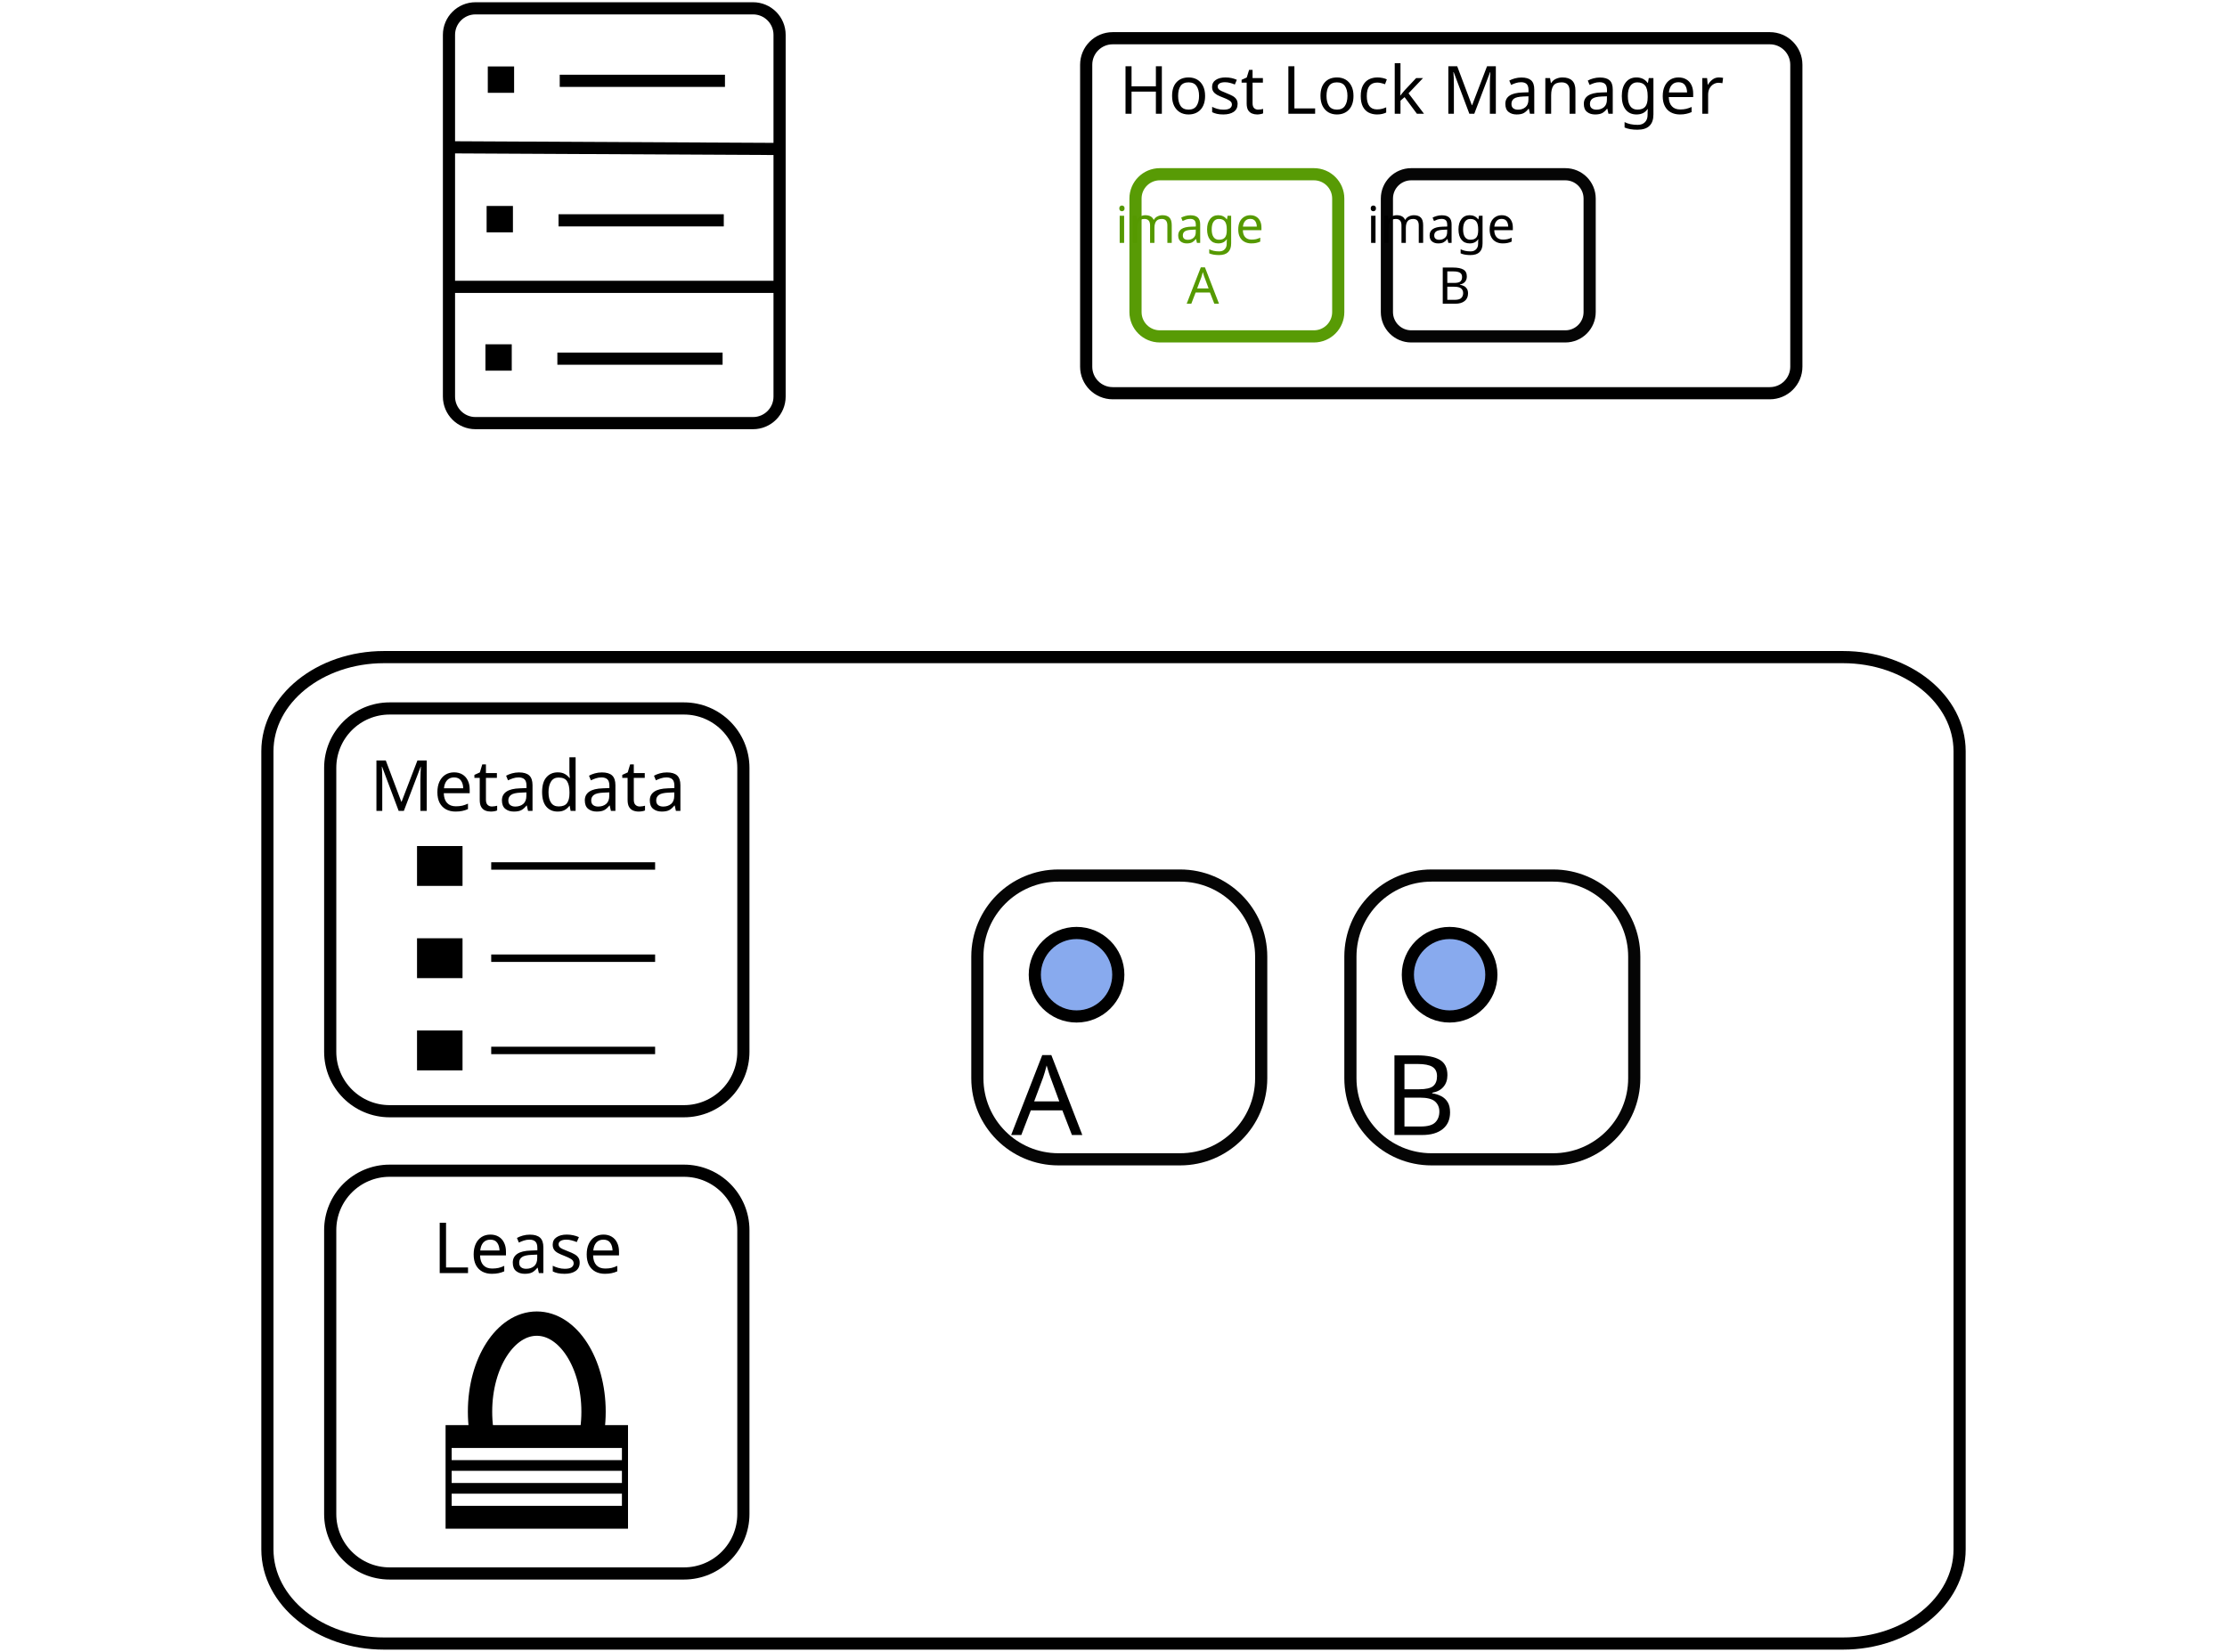
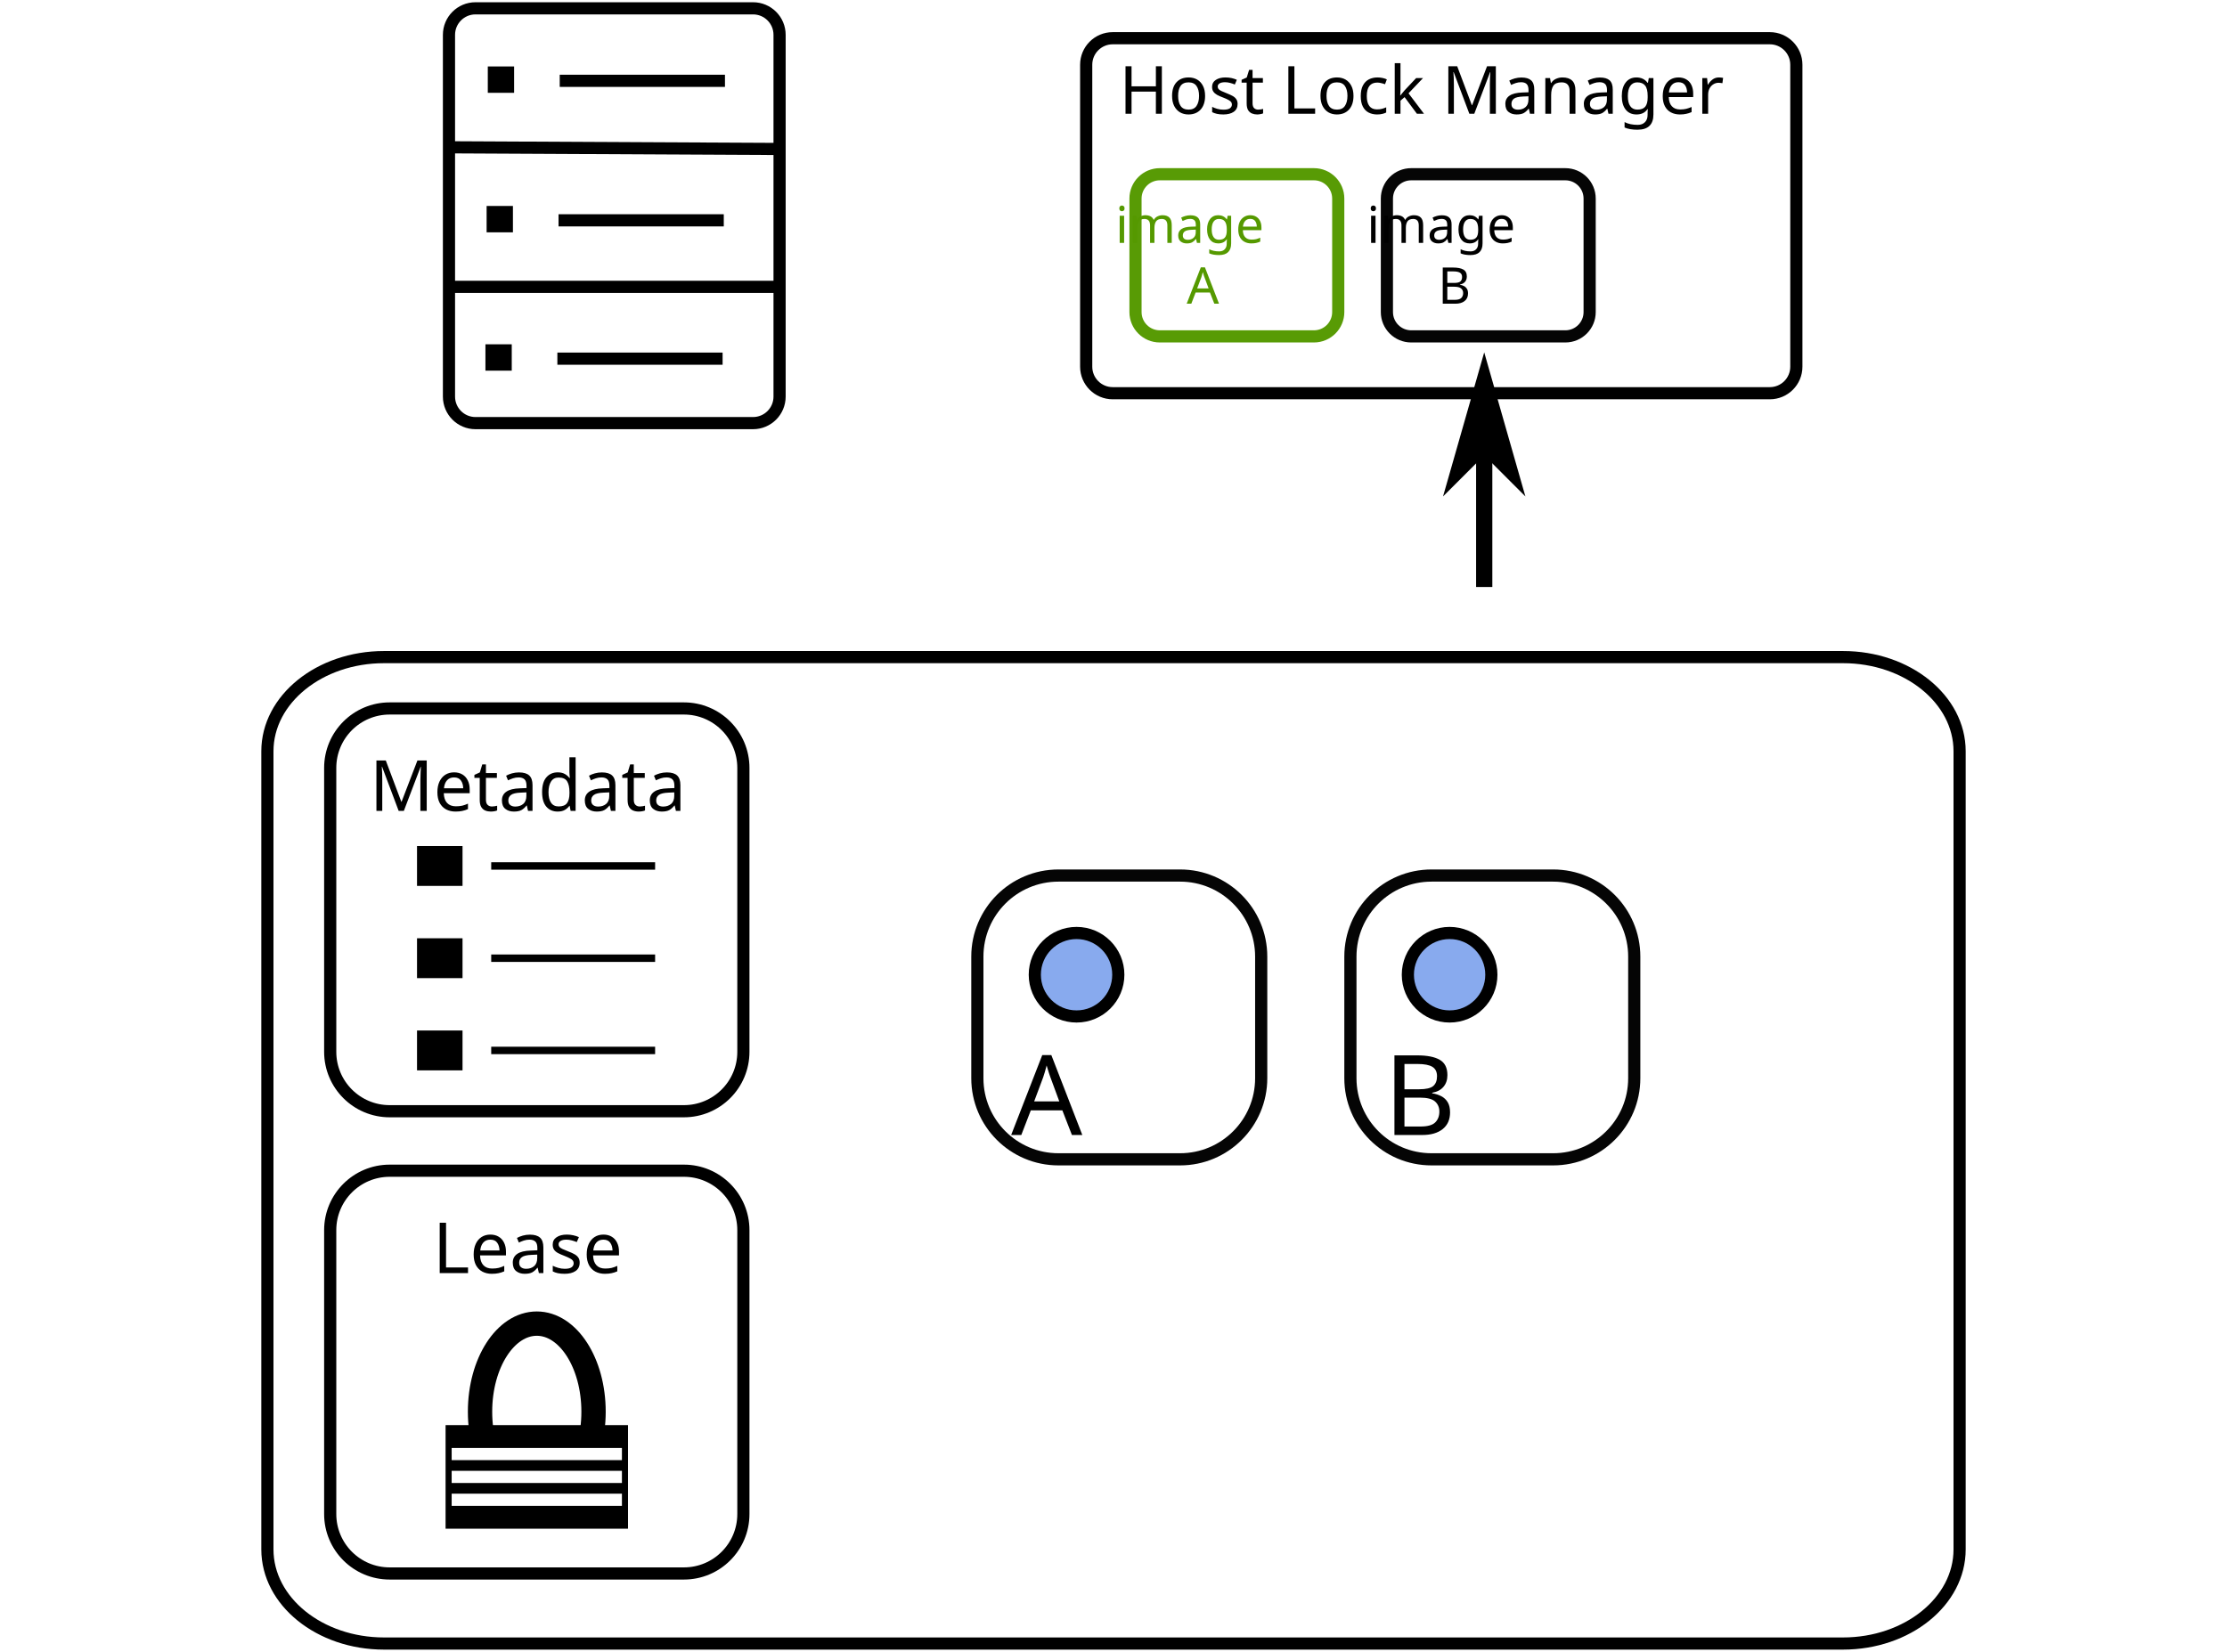
<svg xmlns="http://www.w3.org/2000/svg" xmlns:ns1="http://www.openswatchbook.org/uri/2009/osb" xmlns:xlink="http://www.w3.org/1999/xlink" width="155mm" height="115mm" id="svg5421" version="1.1" viewBox="0 0 549.213 407.48">
  <defs id="defs5423">
    <linearGradient id="linearGradient17610" ns1:paint="solid">
      <stop style="stop-color:#000000;stop-opacity:1;" offset="0" id="stop17612" />
    </linearGradient>
    <linearGradient id="linearGradient6380" ns1:paint="solid">
      <stop style="stop-color:#000000;stop-opacity:1;" offset="0" id="stop6382" />
    </linearGradient>
    <linearGradient id="linearGradient27637" ns1:paint="solid">
      <stop style="stop-color:#000000;stop-opacity:1;" offset="0" id="stop27639" />
    </linearGradient>
    <linearGradient id="linearGradient25183" ns1:paint="solid">
      <stop style="stop-color:#000000;stop-opacity:1;" offset="0" id="stop25185" />
    </linearGradient>
    <linearGradient id="linearGradient23743" ns1:paint="solid">
      <stop style="stop-color:#000000;stop-opacity:1;" offset="0" id="stop23745" />
    </linearGradient>
    <linearGradient id="linearGradient23686" ns1:paint="solid">
      <stop style="stop-color:#000000;stop-opacity:1;" offset="0" id="stop23688" />
    </linearGradient>
    <linearGradient id="linearGradient23674" ns1:paint="solid">
      <stop style="stop-color:#000000;stop-opacity:1;" offset="0" id="stop23676" />
    </linearGradient>
    <linearGradient id="linearGradient23616" ns1:paint="solid">
      <stop style="stop-color:#000000;stop-opacity:1;" offset="0" id="stop23618" />
    </linearGradient>
    <linearGradient id="linearGradient10726" ns1:paint="solid">
      <stop style="stop-color:#d8e7c4;stop-opacity:1;" offset="0" id="stop10728" />
    </linearGradient>
    <linearGradient id="linearGradient10700" ns1:paint="solid">
      <stop style="stop-color:#d8e7c4;stop-opacity:1;" offset="0" id="stop10702" />
    </linearGradient>
    <linearGradient id="white" ns1:paint="solid" gradientTransform="translate(530.4353,-315.9879)">
      <stop style="stop-color:#ffffff;stop-opacity:1;" offset="0" id="stop10475" />
    </linearGradient>
    <linearGradient id="linearGradient10426" ns1:paint="solid" gradientTransform="matrix(0.3427216,0,0,0.1792132,992.7705,184.803)">
      <stop style="stop-color:#000000;stop-opacity:1;" offset="0" id="stop10428" />
    </linearGradient>
    <linearGradient id="linearGradient10420" ns1:paint="solid">
      <stop style="stop-color:#559900;stop-opacity:1;" offset="0" id="stop10422" />
    </linearGradient>
    <linearGradient id="Black" ns1:paint="solid" gradientTransform="matrix(24.91375,0,0,20.37526,29328.13,-20628.865)">
      <stop style="stop-color:#000000;stop-opacity:1;" offset="0" id="stop10414" />
    </linearGradient>
    <linearGradient id="wood" ns1:paint="solid">
      <stop style="stop-color:#7e3817;stop-opacity:1;" offset="0" id="stop10387" />
    </linearGradient>
    <linearGradient id="grass" ns1:paint="solid">
      <stop style="stop-color:#ddee77;stop-opacity:1;" offset="0" id="stop10379" />
    </linearGradient>
    <linearGradient id="stars" ns1:paint="solid" gradientTransform="translate(125.7135,301.0877)">
      <stop style="stop-color:#e7f6d3;stop-opacity:1;" offset="0" id="stop10371" />
    </linearGradient>
    <linearGradient id="sky" ns1:paint="solid">
      <stop style="stop-color:#88aaee;stop-opacity:1;" offset="0" id="stop10363" />
    </linearGradient>
    <linearGradient id="leaves" ns1:paint="solid">
      <stop style="stop-color:#559900;stop-opacity:1;" offset="0" id="stop10355" />
    </linearGradient>
    <linearGradient xlink:href="#Black" id="linearGradient10704" x1="559.5" y1="-2" x2="860.5" y2="-2" gradientUnits="userSpaceOnUse" gradientTransform="matrix(1.391082,0,0,1.351853,-154.0943,-31.51596)" />
    <linearGradient xlink:href="#white" id="linearGradient12363" x1="310" y1="-102" x2="370" y2="-102" gradientUnits="userSpaceOnUse" gradientTransform="matrix(0.6998106,0,0,0.5637978,453.414,98.21244)" />
    <linearGradient xlink:href="#white" id="linearGradient12371" x1="310" y1="-92" x2="370" y2="-92" gradientUnits="userSpaceOnUse" gradientTransform="matrix(0.6998106,0,0,0.5637978,453.414,98.21244)" />
    <linearGradient xlink:href="#white" id="linearGradient12379" x1="310" y1="-82" x2="370" y2="-82" gradientUnits="userSpaceOnUse" gradientTransform="matrix(0.6998106,0,0,0.5637978,453.414,98.21244)" />
    <linearGradient xlink:href="#Black" id="linearGradient23622" gradientTransform="matrix(24.91375,0,0,20.37526,29328.13,-20628.865)" gradientUnits="userSpaceOnUse" />
    <linearGradient xlink:href="#Black" id="linearGradient23635" gradientTransform="matrix(0.3427216,0,0,0.1792132,992.7705,184.803)" gradientUnits="userSpaceOnUse" />
    <linearGradient xlink:href="#Black" id="linearGradient23637" gradientTransform="matrix(0.3427216,0,0,0.1792132,992.7705,184.803)" gradientUnits="userSpaceOnUse" />
    <linearGradient xlink:href="#Black" id="linearGradient23639" gradientTransform="matrix(0.3427216,0,0,0.1792132,992.7705,184.803)" gradientUnits="userSpaceOnUse" />
    <linearGradient xlink:href="#Black" id="linearGradient27721" gradientUnits="userSpaceOnUse" x1="667.57" y1="-10.141" x2="715.427" y2="-10.141" />
    <linearGradient xlink:href="#sky" id="linearGradient6384" x1="812.668" y1="-77.536" x2="836.26" y2="-77.536" gradientUnits="userSpaceOnUse" />
    <linearGradient xlink:href="#linearGradient10420" id="linearGradient23678" x1="838.5" y1="-258" x2="881.5" y2="-258" gradientUnits="userSpaceOnUse" gradientTransform="matrix(1.25,0,0,1,-211,2.999995)" />
    <linearGradient xlink:href="#linearGradient10420" id="linearGradient23720" gradientUnits="userSpaceOnUse" gradientTransform="translate(-26.06323,-59.06399)" x1="872.515" y1="-198.936" x2="909.612" y2="-198.936" />
    <linearGradient xlink:href="#linearGradient10420" id="linearGradient7827" gradientUnits="userSpaceOnUse" gradientTransform="translate(-26.06323,-59.06399)" x1="872.515" y1="-198.936" x2="909.612" y2="-198.936" />
    <linearGradient xlink:href="#linearGradient10420" id="linearGradient7833" gradientUnits="userSpaceOnUse" gradientTransform="translate(-26.06323,-59.06399)" x1="872.515" y1="-198.936" x2="909.612" y2="-198.936" />
    <linearGradient xlink:href="#linearGradient10420" id="linearGradient7887" gradientUnits="userSpaceOnUse" gradientTransform="translate(-27.06323,-56.064)" x1="872.515" y1="-198.936" x2="909.612" y2="-198.936" />
    <linearGradient xlink:href="#linearGradient10420" id="linearGradient9790" gradientUnits="userSpaceOnUse" gradientTransform="translate(34.93677,-56.064)" x1="872.515" y1="-198.936" x2="909.612" y2="-198.936" />
    <linearGradient xlink:href="#sky" id="linearGradient17614" x1="904.668" y1="-77.536" x2="928.26" y2="-77.536" gradientUnits="userSpaceOnUse" />
+     <marker orient="auto" refY="0" refX="0" id="Arrow1Mstart" style="overflow:visible">
+       <path id="path15686" d="M 0,0 5,-5 -12.5,0 5,5 0,0 Z" style="fill:#000000;fill-opacity:1;fill-rule:evenodd;stroke:#000000;stroke-width:1pt;stroke-opacity:1" transform="matrix(0.4,0,0,0.4,4,0)" />
+     </marker>
  </defs>
  <g id="layer1" transform="translate(-558.968,317.9803)">
    <rect style="fill:none;fill-opacity:1;stroke:url(#linearGradient10704);stroke-width:3;stroke-miterlimit:4;stroke-dasharray:none;stroke-dashoffset:0;stroke-opacity:1" id="rect10698" width="417.325" height="243.333" x="624.912" y="-155.886" rx="28.757" ry="23.224" />
    <rect style="fill:none;fill-opacity:1;stroke:url(#Black);stroke-width:3;stroke-miterlimit:4;stroke-dasharray:none;stroke-dashoffset:0;stroke-opacity:1" id="rect10724" width="101.894" height="99.352" x="640.403" y="-143.217" rx="14.66" ry="14.66" />
    <g transform="matrix(0.8084141,0,0,0.7084931,-87.88351,37.19091)" id="g10748">
      <rect style="fill:url(#Black);fill-opacity:1;stroke:url(#Black);stroke-width:3.881;stroke-miterlimit:4;stroke-dasharray:none;stroke-dashoffset:0;stroke-opacity:1" id="rect10750" width="10" height="10" x="929.307" y="-140.568" />
      <path style="fill:none;fill-rule:evenodd;stroke:#000000;stroke-width:2.587;stroke-linecap:butt;stroke-linejoin:miter;stroke-miterlimit:4;stroke-dasharray:none;stroke-opacity:1" d="m 950,-135.568 50,0" id="path10752" />
    </g>
    <g id="g10754" transform="matrix(0.8084141,0,0,0.7084931,-87.88351,14.4378)">
      <rect y="-140.568" x="929.307" height="10" width="10" id="rect10756" style="fill:url(#Black);fill-opacity:1;stroke:url(#Black);stroke-width:3.881;stroke-miterlimit:4;stroke-dasharray:none;stroke-dashoffset:0;stroke-opacity:1" />
      <path id="path10758" d="m 950,-135.568 50,0" style="fill:none;fill-rule:evenodd;stroke:#000000;stroke-width:2.587;stroke-linecap:butt;stroke-linejoin:miter;stroke-miterlimit:4;stroke-dasharray:none;stroke-opacity:1" />
    </g>
    <g transform="matrix(0.8084141,0,0,0.7084931,-87.88351,-8.315307)" id="g10760">
      <rect style="fill:url(#Black);fill-opacity:1;stroke:url(#Black);stroke-width:3.881;stroke-miterlimit:4;stroke-dasharray:none;stroke-dashoffset:0;stroke-opacity:1" id="rect10762" width="10" height="10" x="929.307" y="-140.568" />
      <path style="fill:none;fill-rule:evenodd;stroke:#000000;stroke-width:2.587;stroke-linecap:butt;stroke-linejoin:miter;stroke-miterlimit:4;stroke-dasharray:none;stroke-opacity:1" d="m 950,-135.568 50,0" id="path10764" />
    </g>
    <text xml:space="preserve" style="font-style:normal;font-weight:normal;font-size:17.385px;line-height:125%;font-family:Sans;letter-spacing:0px;word-spacing:0px;fill:#000000;fill-opacity:1;stroke:none;stroke-width:1px;stroke-linecap:butt;stroke-linejoin:miter;stroke-opacity:1" x="650.252" y="-117.93" id="text10780" transform="scale(0.999785,1.000215)">
      <tspan id="tspan10782" x="650.252" y="-117.93">Metadata</tspan>
    </text>
    <rect style="fill:url(#linearGradient23639);fill-opacity:1.0;stroke:url(#linearGradient23637);stroke-width:3;stroke-miterlimit:4;stroke-dasharray:none;stroke-dashoffset:0;stroke-opacity:1" id="rect12349" width="41.989" height="22.552" x="670.355" y="35.067" />
    <rect style="fill:none;fill-opacity:1;stroke:url(#linearGradient23635);stroke-width:6;stroke-miterlimit:4;stroke-dasharray:none;stroke-dashoffset:0;stroke-opacity:1" id="rect12351" width="27.992" height="43.452" x="677.353" y="8.529" ry="25" rx="25" />
    <path style="fill:none;fill-rule:evenodd;stroke:url(#linearGradient12363);stroke-width:3;stroke-linecap:butt;stroke-linejoin:miter;stroke-miterlimit:4;stroke-dasharray:none;stroke-opacity:1" d="m 670.355,40.705 41.989,0" id="path12357" />
    <path style="fill:none;fill-rule:evenodd;stroke:url(#linearGradient12371);stroke-width:3;stroke-linecap:butt;stroke-linejoin:miter;stroke-miterlimit:4;stroke-dasharray:none;stroke-opacity:1" d="m 670.355,46.343 41.989,0" id="path12365" />
    <path style="fill:none;fill-rule:evenodd;stroke:url(#linearGradient12379);stroke-width:3;stroke-linecap:butt;stroke-linejoin:miter;stroke-miterlimit:4;stroke-dasharray:none;stroke-opacity:1" d="m 670.355,51.981 41.989,0" id="path12373" />
    <rect ry="14.66" rx="14.66" y="-29.189" x="640.403" height="99.352" width="101.894" id="rect10712" style="fill:none;fill-opacity:1;stroke:url(#linearGradient23622);stroke-width:3;stroke-miterlimit:4;stroke-dasharray:none;stroke-dashoffset:0;stroke-opacity:1" />
    <text transform="scale(0.999785,1.000215)" id="text10732" y="-3.927" x="665.864" style="font-style:normal;font-variant:normal;font-weight:normal;font-stretch:normal;font-size:17.384px;line-height:125%;font-family:Sans;-inkscape-font-specification:'Sans, Normal';text-align:start;letter-spacing:0px;word-spacing:0px;writing-mode:lr-tb;text-anchor:start;fill:url(#linearGradient27721);fill-opacity:1.0;stroke:none;stroke-width:1px;stroke-linecap:butt;stroke-linejoin:miter;stroke-opacity:1" xml:space="preserve">
      <tspan id="tspan10748" x="665.864" y="-3.927" style="fill:url(#linearGradient27721);fill-opacity:1.0">Lease</tspan>
    </text>
    <g id="g23510" transform="matrix(1.094587,0,0,1.094612,209.919,-78.24613)">
      <rect ry="5.975" rx="5.975" style="fill:none;stroke:#000000;stroke-width:2.741;stroke-miterlimit:4;stroke-dasharray:none;stroke-opacity:1" y="-217.137" x="420.043" height="93.477" width="74.486" id="rect3344" />
      <path id="path4148" d="m 420.057,-154.369 74.27,0" style="fill:none;fill-rule:evenodd;stroke:#000000;stroke-width:2.741;stroke-linecap:butt;stroke-linejoin:miter;stroke-miterlimit:4;stroke-dasharray:none;stroke-opacity:1" />
      <path id="path4150" d="m 420.057,-185.818 74.458,0.377" style="fill:none;fill-rule:evenodd;stroke:#000000;stroke-width:2.741;stroke-linecap:butt;stroke-linejoin:miter;stroke-miterlimit:4;stroke-dasharray:none;stroke-opacity:1" />
      <g transform="matrix(0.7445449,0,0,0.7460439,530.1401,-932.0874)" id="g4190">
        <rect style="fill:#000000;fill-opacity:1;stroke:#000000;stroke-width:3.677;stroke-miterlimit:4;stroke-dasharray:none;stroke-opacity:1" id="rect4182" width="4.286" height="4.286" x="-134.286" y="977.719" />
        <path style="fill:none;fill-rule:evenodd;stroke:#000000;stroke-width:3.677;stroke-linecap:butt;stroke-linejoin:miter;stroke-miterlimit:4;stroke-dasharray:none;stroke-opacity:1" d="m -114.357,980.219 50,0" id="path4188" />
      </g>
      <g id="g4194" transform="matrix(0.7445449,0,0,0.7460439,529.8742,-900.6471)">
        <rect y="977.719" x="-134.286" height="4.286" width="4.286" id="rect4196" style="fill:#000000;fill-opacity:1;stroke:#000000;stroke-width:3.677;stroke-miterlimit:4;stroke-dasharray:none;stroke-opacity:1" />
        <path id="path4198" d="m -114.357,980.219 50,0" style="fill:none;fill-rule:evenodd;stroke:#000000;stroke-width:3.677;stroke-linecap:butt;stroke-linejoin:miter;stroke-miterlimit:4;stroke-dasharray:none;stroke-opacity:1" />
      </g>
      <g transform="matrix(0.7445449,0,0,0.7460439,529.6083,-869.4731)" id="g4200">
        <rect style="fill:#000000;fill-opacity:1;stroke:#000000;stroke-width:3.677;stroke-miterlimit:4;stroke-dasharray:none;stroke-opacity:1" id="rect4202" width="4.286" height="4.286" x="-134.286" y="977.719" />
        <path style="fill:none;fill-rule:evenodd;stroke:#000000;stroke-width:3.677;stroke-linecap:butt;stroke-linejoin:miter;stroke-miterlimit:4;stroke-dasharray:none;stroke-opacity:1" d="m -114.357,980.219 50,0" id="path4204" />
      </g>
    </g>
    <g id="g23576" transform="matrix(1.094587,0,0,1.094612,-78.84528,-8.805445)">
      <rect ry="5.975" rx="5.975" y="-273.838" x="827.422" height="80" width="160" id="rect23524" style="opacity:1;fill:none;fill-opacity:1;stroke:#000000;stroke-width:2.741;stroke-miterlimit:4;stroke-dasharray:none;stroke-dashoffset:0;stroke-opacity:1" />
      <text id="text23526" y="-256.812" x="834.828" style="font-style:normal;font-variant:normal;font-weight:normal;font-stretch:normal;font-size:15px;line-height:125%;font-family:Sans;-inkscape-font-specification:'Sans, Normal';text-align:start;letter-spacing:0px;word-spacing:0px;writing-mode:lr-tb;text-anchor:start;fill:#000000;fill-opacity:1;stroke:none;stroke-width:1px;stroke-linecap:butt;stroke-linejoin:miter;stroke-opacity:1" xml:space="preserve">
        <tspan y="-256.812" x="834.828" id="tspan23574">Host Lock Manager</tspan>
      </text>
    </g>
    <rect style="opacity:0.98;fill:none;fill-opacity:1;stroke:#000000;stroke-width:3;stroke-miterlimit:4;stroke-dasharray:none;stroke-dashoffset:0;stroke-opacity:1" id="rect23741" width="70" height="70" x="800" y="-102" rx="20" ry="20" />
    <circle style="opacity:1;fill:url(#linearGradient6384);fill-opacity:1.0;stroke:#000000;stroke-width:3;stroke-miterlimit:4;stroke-dasharray:none;stroke-dashoffset:0;stroke-opacity:1" id="path27635" cx="824.464" cy="-77.536" r="10.296" />
    <rect ry="20" rx="20" y="-102" x="892" height="70" width="70" id="rect4249" style="opacity:0.98;fill:none;fill-opacity:1;stroke:#000000;stroke-width:3;stroke-miterlimit:4;stroke-dasharray:none;stroke-dashoffset:0;stroke-opacity:1" />
    <circle r="10.296" cy="-77.536" cx="916.464" id="circle4251" style="opacity:1;fill:url(#linearGradient17614);fill-opacity:1.0;stroke:#000000;stroke-width:3;stroke-miterlimit:4;stroke-dasharray:none;stroke-dashoffset:0;stroke-opacity:1" />
    <text xml:space="preserve" style="font-style:normal;font-weight:normal;font-size:27.5px;line-height:125%;font-family:Sans;text-align:center;letter-spacing:0px;word-spacing:0px;text-anchor:middle;fill:#000000;fill-opacity:1;stroke:none;stroke-width:1px;stroke-linecap:butt;stroke-linejoin:miter;stroke-opacity:1" x="835" y="-38" id="text4255">
      <tspan id="tspan4257" x="835" y="-38">A</tspan>
    </text>
    <text id="text4259" y="-38" x="927" style="font-style:normal;font-variant:normal;font-weight:normal;font-stretch:normal;font-size:27.5px;line-height:125%;font-family:Sans;-inkscape-font-specification:'Sans, Normal';text-align:center;letter-spacing:0px;word-spacing:0px;writing-mode:lr-tb;text-anchor:middle;fill:#000000;fill-opacity:1;stroke:none;stroke-width:1px;stroke-linecap:butt;stroke-linejoin:miter;stroke-opacity:1" xml:space="preserve">
      <tspan id="tspan4263" x="927" y="-38">B</tspan>
    </text>
    <rect style="opacity:0.98;fill:none;fill-opacity:1;stroke:url(#linearGradient23678);stroke-width:3;stroke-miterlimit:4;stroke-dasharray:none;stroke-dashoffset:0;stroke-opacity:1" id="rect23672" width="50" height="40" x="839" y="-275" rx="6" ry="6" />
    <text xml:space="preserve" style="font-style:normal;font-weight:normal;font-size:12.5px;line-height:125%;font-family:Sans;text-align:center;letter-spacing:0px;word-spacing:0px;text-anchor:middle;fill:url(#linearGradient7887);fill-opacity:1;stroke:none;stroke-width:1px;stroke-linecap:butt;stroke-linejoin:miter;stroke-opacity:1;-inkscape-font-specification:'Sans, Normal';font-stretch:normal;font-variant:normal;writing-mode:lr;" x="863.744" y="-258.064" id="text23680">
      <tspan id="tspan7890" x="863.744">image</tspan>
      <tspan id="tspan7892" x="863.744" dy="1.2em">A</tspan>
    </text>
    <rect ry="6" rx="6" y="-275" x="901" height="40" width="50" id="rect9650" style="opacity:0.98;fill:none;fill-opacity:1;stroke:#000000;stroke-width:3;stroke-miterlimit:4;stroke-dasharray:none;stroke-dashoffset:0;stroke-opacity:1" />
    <text id="text9652" y="-258.064" x="925.744" style="font-style:normal;font-variant:normal;font-weight:normal;font-stretch:normal;font-size:12.5px;line-height:125%;font-family:Sans;-inkscape-font-specification:'Sans, Normal';text-align:center;letter-spacing:0px;word-spacing:0px;writing-mode:lr;text-anchor:middle;fill:#000000;fill-opacity:1;stroke:none;stroke-width:1px;stroke-linecap:butt;stroke-linejoin:miter;stroke-opacity:1;" xml:space="preserve">
      <tspan id="tspan9792" x="925.744">image</tspan>
      <tspan id="tspan9794" x="925.744" dy="1.2em">B</tspan>
    </text>
+     <path style="fill:none;fill-rule:evenodd;stroke:#000000;stroke-width:4;stroke-linecap:butt;stroke-linejoin:miter;stroke-miterlimit:4;stroke-dasharray:none;stroke-opacity:1;marker-start:url(#Arrow1Mstart)" d="m 925,-223.18 0,50" id="path28661" />
  </g>
</svg>
